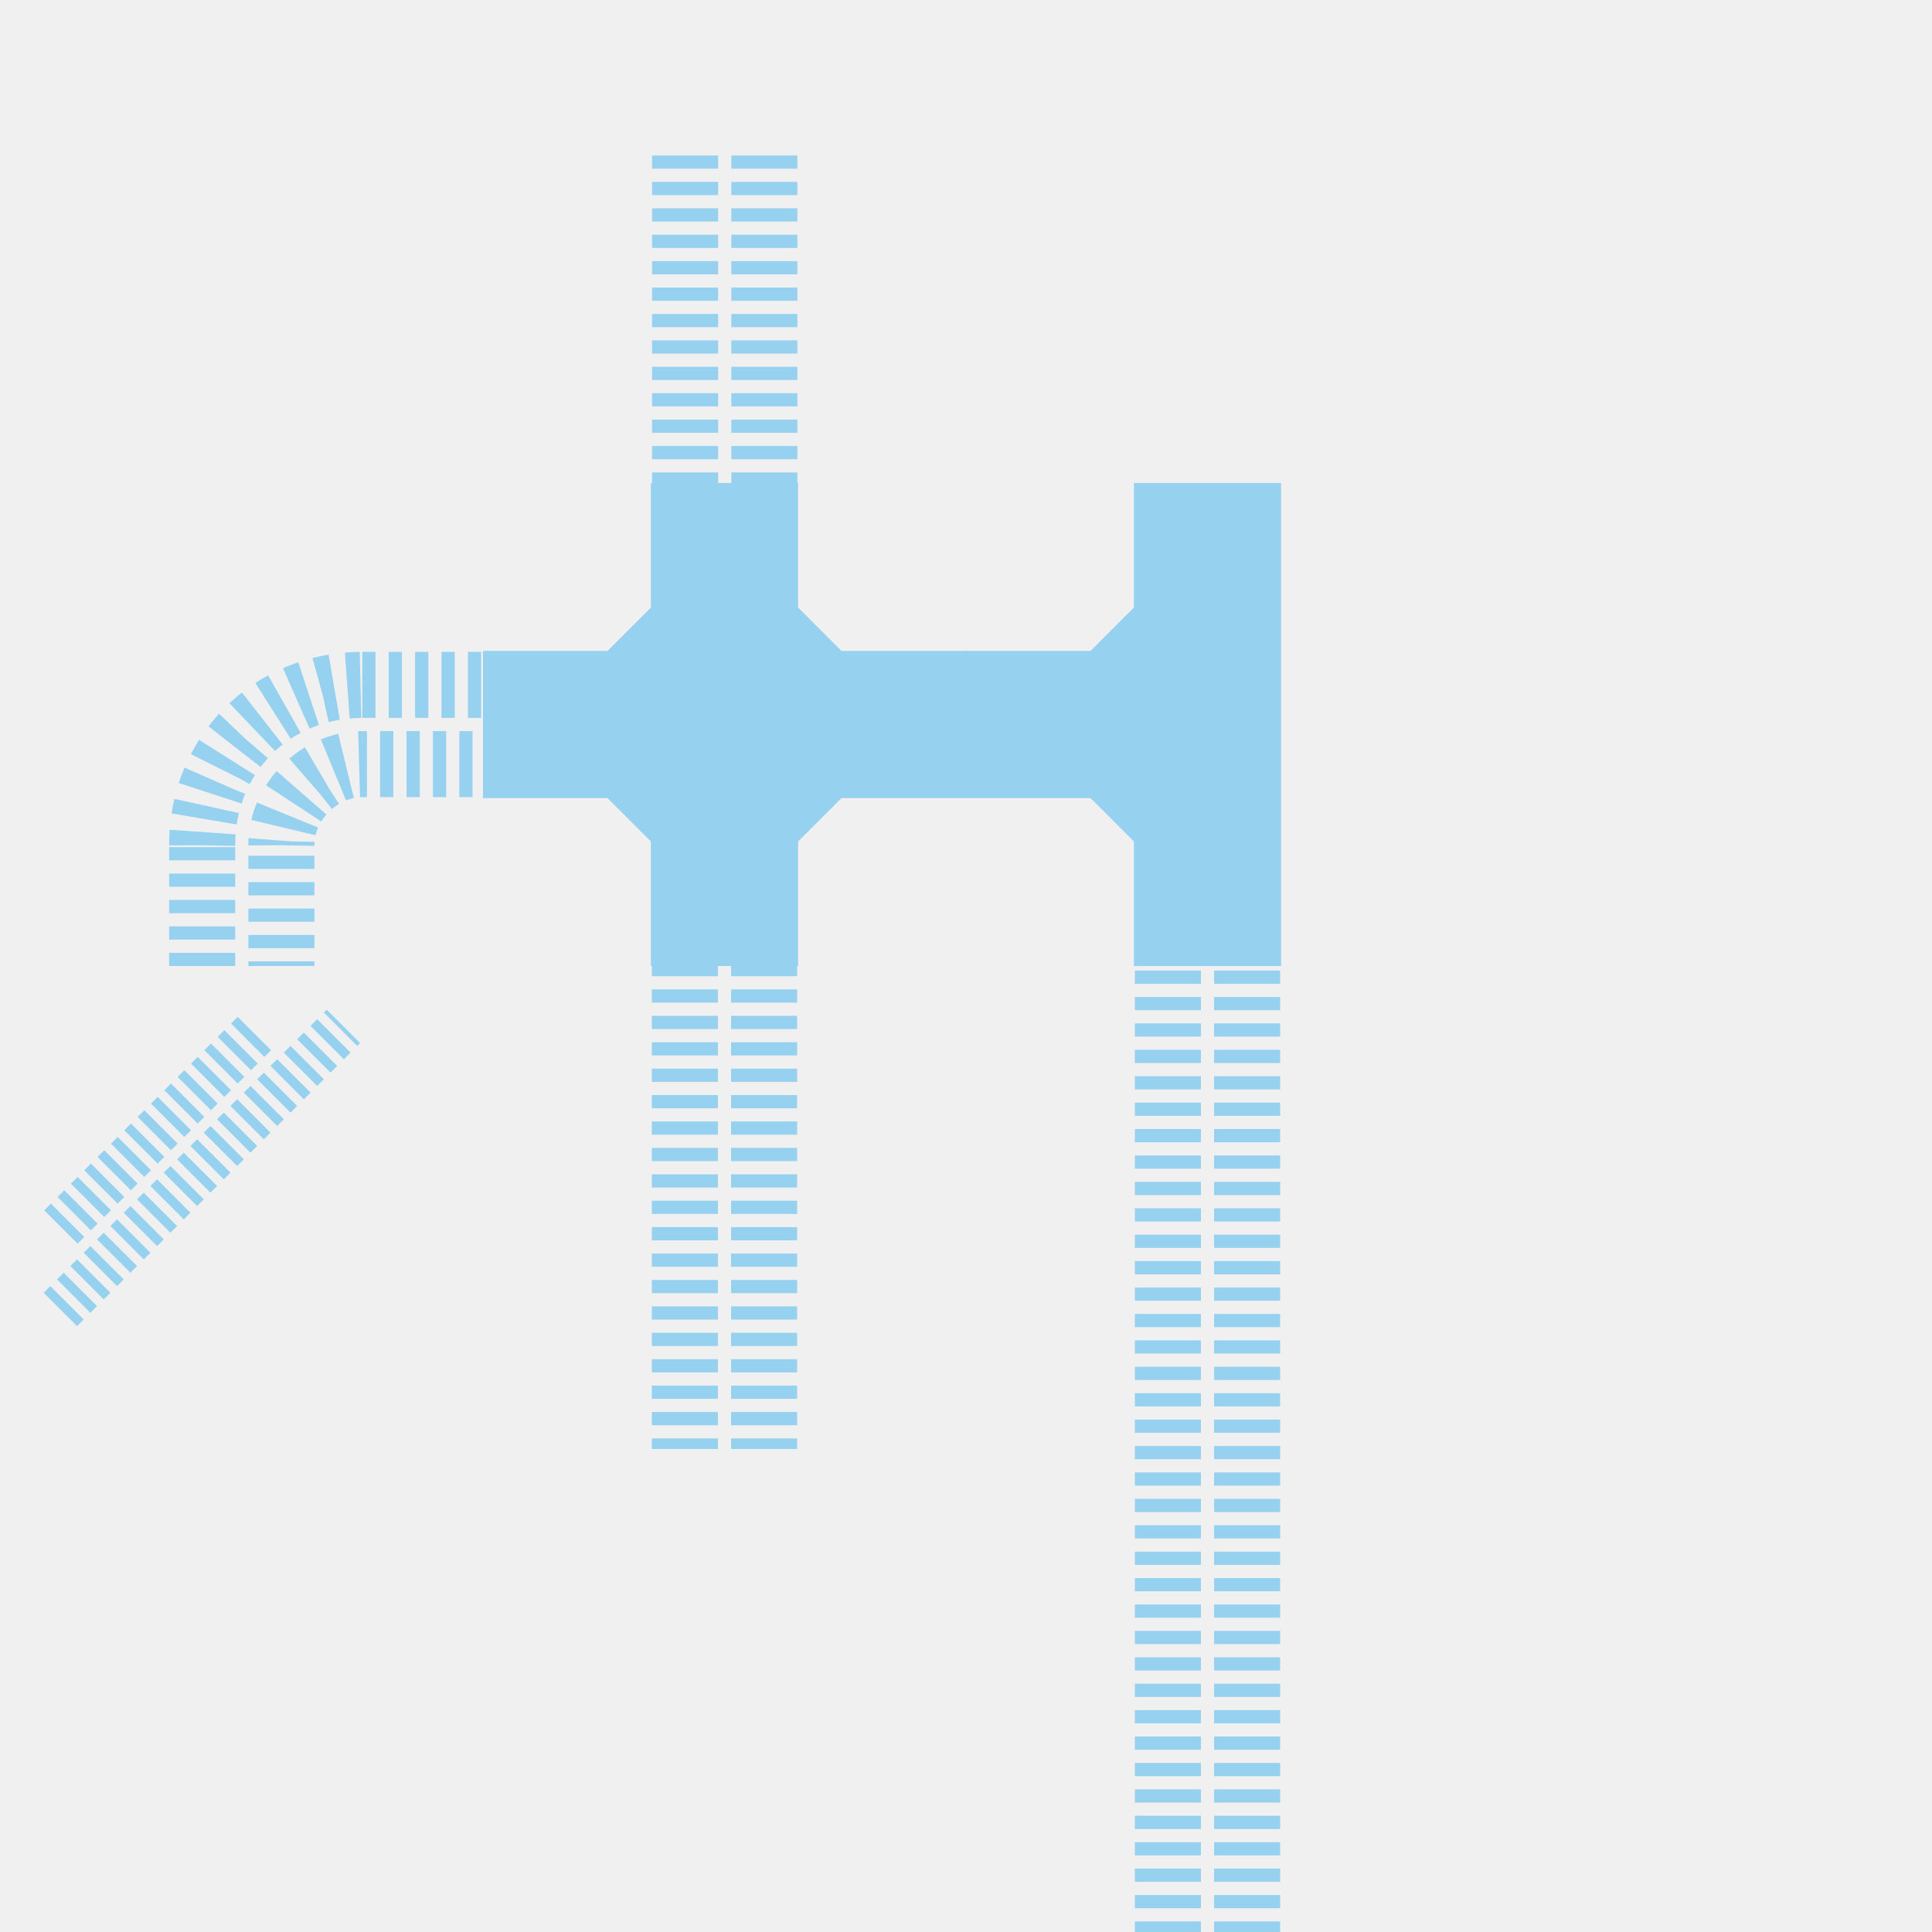
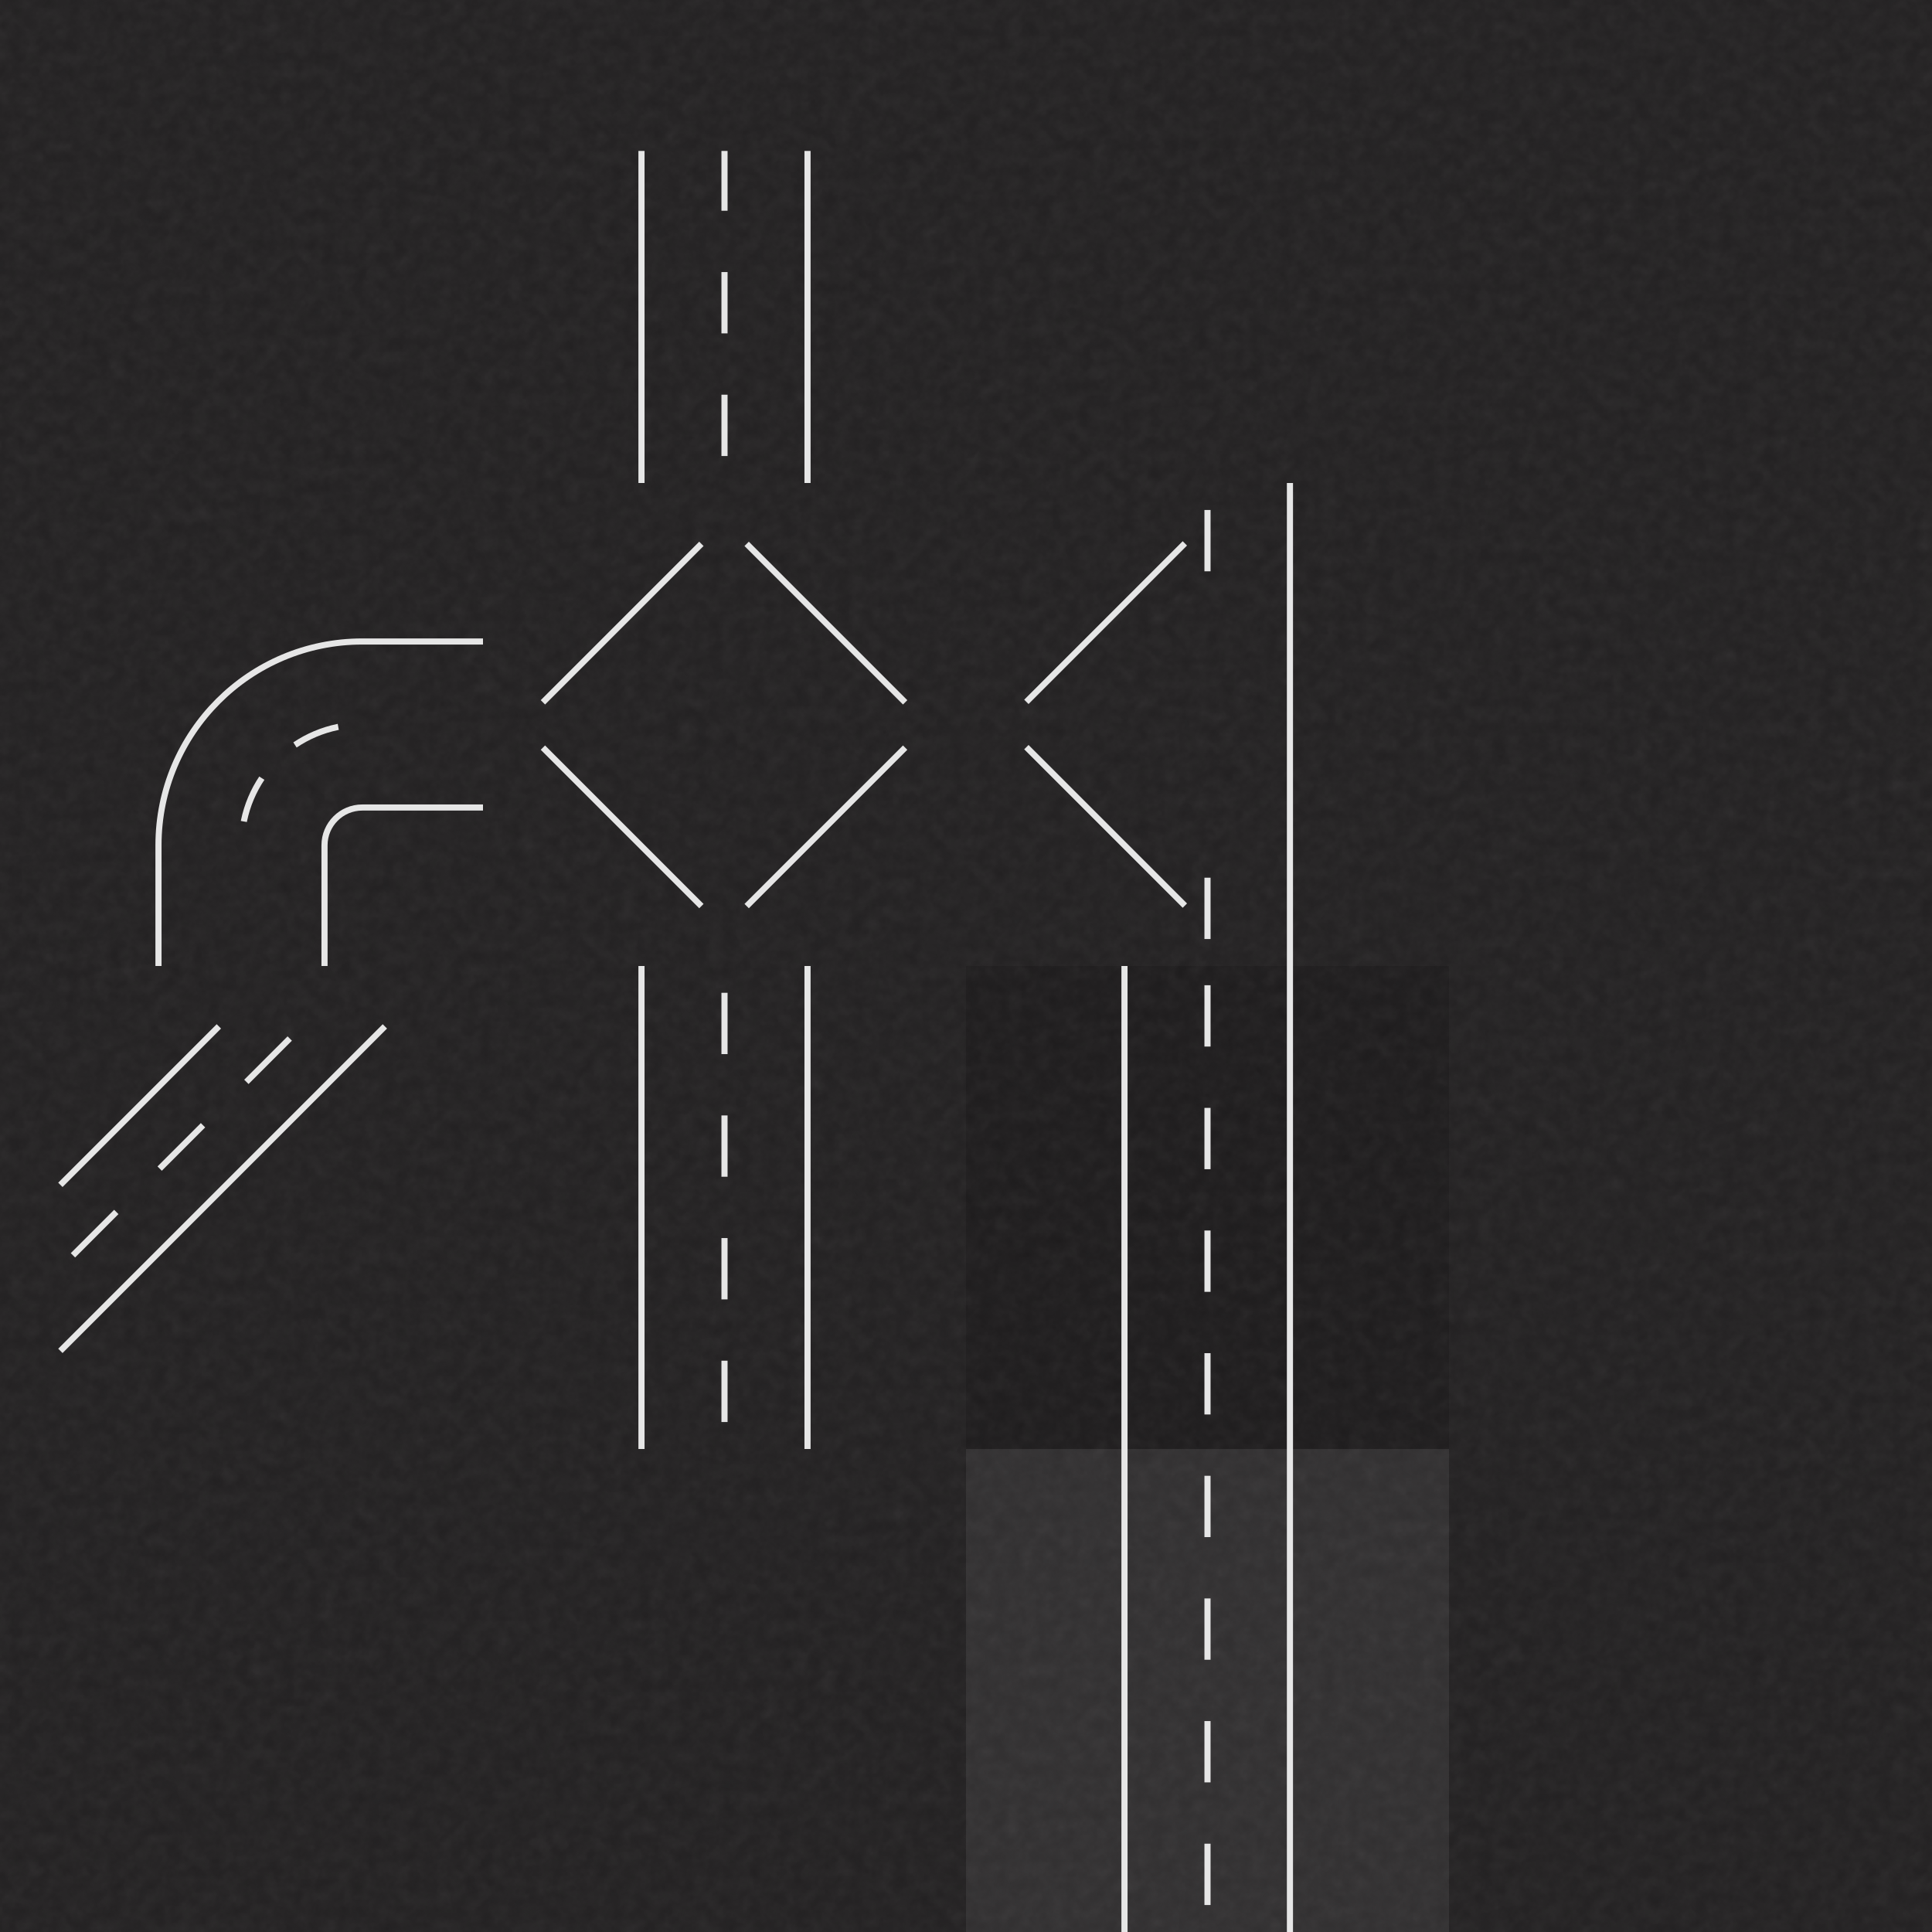
<svg xmlns="http://www.w3.org/2000/svg" xmlns:xlink="http://www.w3.org/1999/xlink" width="2048" height="2048" viewBox="0 0 541.867 541.867" version="1.1" id="svg1" xml:space="preserve">
  <defs id="defs1">
    <linearGradient id="swatch1">
      <stop style="stop-color:#e6e6e6;stop-opacity:1;" offset="0" id="stop1" />
    </linearGradient>
    <linearGradient xlink:href="#swatch1" id="linearGradient1" x1="15.267" y1="223.937" x2="362.65" y2="223.937" gradientUnits="userSpaceOnUse" />
    <linearGradient xlink:href="#swatch1" id="linearGradient3" gradientUnits="userSpaceOnUse" x1="15.267" y1="223.937" x2="362.65" y2="223.937" gradientTransform="translate(135.4667)" />
    <filter style="color-interpolation-filters:sRGB" id="filter36" x="0" y="0" width="1" height="1">
      <feTurbulence type="fractalNoise" numOctaves="5" baseFrequency="1" seed="0" result="result0" id="feTurbulence35" />
      <feConvolveMatrix kernelMatrix="-2 0 -2 0 -10 0 -2 0 -2 " order="3 3" result="result5" id="feConvolveMatrix35" />
      <feColorMatrix result="result4" values="0" type="saturate" in="result5" id="feColorMatrix35" />
      <feComposite in2="result4" in="SourceGraphic" operator="arithmetic" k1="1.5" k2="0.5" k3="0.5" result="result2" id="feComposite35" k4="0" />
      <feBlend result="result6" in2="result4" mode="normal" id="feBlend35" />
      <feComposite in2="SourceGraphic" in="result6" operator="in" result="result3" id="feComposite36" />
    </filter>
    <linearGradient xlink:href="#swatch1" id="linearGradient29" gradientUnits="userSpaceOnUse" x1="15.267" y1="223.937" x2="362.65" y2="223.937" gradientTransform="translate(-1.1772052e-6,-270.9334)" />
    <linearGradient xlink:href="#swatch1" id="linearGradient90" gradientUnits="userSpaceOnUse" x1="15.267" y1="223.937" x2="362.65" y2="223.937" gradientTransform="translate(135.3344,-135.3349)" />
    <linearGradient xlink:href="#swatch1" id="linearGradient91" gradientUnits="userSpaceOnUse" gradientTransform="rotate(180,135.4004,270.9991)" x1="15.267" y1="223.937" x2="362.65" y2="223.937" />
    <linearGradient xlink:href="#swatch1" id="linearGradient92" gradientUnits="userSpaceOnUse" gradientTransform="rotate(90,203.0679,338.6663)" x1="15.267" y1="223.937" x2="362.65" y2="223.937" />
    <linearGradient xlink:href="#swatch1" id="linearGradient93" gradientUnits="userSpaceOnUse" gradientTransform="rotate(-90,67.73306,203.332)" x1="15.267" y1="223.937" x2="362.65" y2="223.937" />
    <linearGradient xlink:href="#swatch1" id="linearGradient94" gradientUnits="userSpaceOnUse" gradientTransform="translate(270.9332,-135.4667)" x1="15.267" y1="223.937" x2="362.65" y2="223.937" />
    <linearGradient xlink:href="#swatch1" id="linearGradient97" gradientUnits="userSpaceOnUse" gradientTransform="rotate(-90,135.4665,135.4667)" x1="15.267" y1="223.937" x2="362.65" y2="223.937" />
  </defs>
-   <g id="layer12" style="display:none">
+   <g id="layer12" style="display:inline">
    <g id="layer1" style="display:inline;fill:#232122;fill-opacity:1">
      <rect style="fill:#232122;fill-opacity:1;stroke:none;stroke-width:8.467;stroke-dasharray:none;stroke-opacity:1" id="rect4" width="541.867" height="541.867" x="0" y="0" />
    </g>
    <g id="layer8" style="display:inline;mix-blend-mode:normal">
      <rect style="fill:#000000;fill-opacity:0.16;stroke:none;stroke-width:0.265;stroke-dasharray:none;stroke-opacity:1" id="rect6" width="135.467" height="135.467" x="270.933" y="270.933" />
      <rect style="fill:#ffffff;fill-opacity:0.07;stroke:none;stroke-width:0.265;stroke-dasharray:none;stroke-opacity:1" id="rect6-2" width="135.467" height="135.467" x="270.933" y="406.4" />
    </g>
    <g id="layer9" style="display:inline;mix-blend-mode:normal">
      <rect style="mix-blend-mode:normal;fill:#000000;fill-opacity:0.1;stroke:none;stroke-width:0.894;stroke-dasharray:none;stroke-opacity:1;filter:url(#filter36)" id="rect7" width="135.465" height="135.467" x="406.399" y="406.4" transform="matrix(4.000047,0,0,4,-1625.617,-1625.6)" />
    </g>
  </g>
  <g id="layer11" style="display:none">
    <g id="layer10" style="fill:#bc0000;fill-opacity:0.5;stroke-width:0;stroke-dasharray:none" transform="matrix(2.222222,0,0,3.51613,-222.4852,-1022.555)">
      <rect style="display:inline;fill:#bc0000;fill-opacity:0.5;stroke-width:0;stroke-dasharray:none" id="rect1-4-3" width="18.574" height="38.527" x="182.271" y="367.873" />
      <rect style="display:inline;fill:#bc0000;fill-opacity:0.5;stroke:none;stroke-width:0;stroke-dasharray:none" id="rect1-4-3-0" width="18.574" height="26.487" x="182.272" y="302.858" />
      <rect style="display:inline;fill:#bc0000;fill-opacity:0.5;stroke-width:0;stroke-dasharray:none" id="rect1-4-3-7" width="18.574" height="77.054" x="243.231" y="367.873" />
      <path id="path19-9-3" style="display:inline;fill:#bc0000;fill-opacity:0.5;stroke:none;stroke-width:0.615;stroke-linejoin:miter;stroke-miterlimit:999;stroke-dasharray:none;stroke-opacity:1" d="m 161.078,342.74 0.476,11.739 h -15.24 c -3.81,10e-6 -6.429,1.655 -6.429,3.762 v 9.632 h -18.574 v -9.632 c 0,-8.428 11.192,-15.501 24.527,-15.501 z" />
      <path style="fill:#bc0000;fill-opacity:0.5;stroke:none;stroke-width:0.615;stroke-linejoin:bevel;stroke-dasharray:none;stroke-opacity:0.5" d="m 128.931,372.689 h 18.574 l -39.767,25.133 V 386.083 Z" id="path4" />
    </g>
    <g id="g32" style="mix-blend-mode:normal">
      <rect style="fill:#000000;fill-opacity:0.16;stroke:none;stroke-width:0.146;stroke-dasharray:none;stroke-opacity:1" id="rect31" width="41.275" height="135.467" x="318.029" y="270.933" />
      <rect style="fill:#ffffff;fill-opacity:0.07;stroke:none;stroke-width:0.146;stroke-dasharray:none;stroke-opacity:1" id="rect32" width="41.275" height="135.467" x="318.029" y="406.4" />
    </g>
    <path id="path6-0-7-0-0-5" style="display:inline;fill:#bc0000;fill-opacity:0.5;stroke:none;stroke-width:1.72;stroke-linejoin:round;stroke-dasharray:none;stroke-opacity:1" d="M 270.933,182.562 H 236.008 L 223.838,170.392 v -34.925 h -41.275 v 34.925 l -12.171,12.171 h -34.925 v 41.275 h 34.925 l 12.171,12.171 v 34.925 h 41.275 v -34.925 l 12.171,-12.171 h 34.925 z" />
    <path id="path6-0-7-0-0-5-6" style="display:inline;fill:#bc0000;fill-opacity:0.5;stroke:none;stroke-width:1.72;stroke-linejoin:round;stroke-dasharray:none;stroke-opacity:1" d="m 359.304,135.467 h -41.275 v 34.925 l -12.171,12.171 h -34.925 v 41.275 h 34.925 l 12.171,12.171 v 34.925 h 41.275 z" />
  </g>
  <g id="layer5" style="display:none">
    <g id="layer15" style="stroke:#c12e41;stroke-opacity:0.5">
      <path style="display:inline;fill:none;fill-opacity:0.5;stroke:#c12e41;stroke-width:18.521;stroke-dasharray:none;stroke-opacity:0.5" d="M 192.088,406.4 V 270.933" id="path2" />
      <path style="display:inline;fill:none;fill-opacity:0.5;stroke:#c12e41;stroke-width:18.521;stroke-dasharray:none;stroke-opacity:0.5" d="M 214.312,406.4 V 270.933" id="path2-3" />
      <path style="display:inline;fill:none;fill-opacity:0.5;stroke:#c12e41;stroke-width:13.229;stroke-dasharray:none;stroke-opacity:0.5" d="m 17.083,344.128 56.102,-56.102" id="path2-34" />
      <path style="display:inline;fill:none;fill-opacity:0.5;stroke:#c12e41;stroke-width:13.229;stroke-dasharray:none;stroke-opacity:0.5" d="M 16.923,367.252 96.308,287.867" id="path2-3-06" />
      <path style="display:inline;fill:none;fill-opacity:0.5;stroke:#c12e41;stroke-width:18.521;stroke-dasharray:none;stroke-opacity:0.5" d="M 192.154,135.467 V 42.333" id="path2-6" />
      <path style="display:inline;fill:none;fill-opacity:0.5;stroke:#c12e41;stroke-width:18.521;stroke-dasharray:none;stroke-opacity:0.5" d="M 214.379,135.467 V 42.333" id="path2-3-0" />
      <path style="display:inline;fill:none;fill-opacity:0.5;stroke:#c12e41;stroke-width:18.521;stroke-dasharray:none;stroke-opacity:0.5" d="m 56.698,270.933 v -33.867 c -0.078,-25.4 19.502,-44.979 44.913,-44.979 h 33.867" id="path2-6-5-1-0" />
      <path style="display:inline;fill:none;fill-opacity:0.5;stroke:#c12e41;stroke-width:18.521;stroke-dasharray:none;stroke-opacity:0.5" d="m 78.923,270.933 v -33.867 c -0.078,-12.171 10.605,-22.718 22.688,-22.754 h 33.867" id="path2-3-0-4-3-2" />
      <path style="display:inline;fill:none;fill-opacity:0.5;stroke:#c12e41;stroke-width:18.521;stroke-dasharray:none;stroke-opacity:0.5" d="M 327.554,541.867 V 270.933" id="path2-9" />
      <path style="display:inline;fill:none;fill-opacity:0.5;stroke:#c12e41;stroke-width:18.521;stroke-dasharray:none;stroke-opacity:0.5" d="M 349.779,541.867 V 270.933" id="path2-3-6" />
    </g>
    <g id="layer16" style="fill:#bf5460;fill-opacity:0.502">
      <path id="path82-6-1" style="display:inline;fill:#bf2e40;fill-opacity:0.502;stroke:none;stroke-width:1.72;stroke-linejoin:round;stroke-dasharray:none;stroke-opacity:1" d="m 236.008,182.562 -12.171,-12.171 1e-5,-34.925 h -41.275 l -1e-5,34.925 -12.171,12.171 -34.925,4e-5 v 41.275 l 34.925,-4e-5 12.171,12.171 1e-5,34.925 h 41.275 l -1e-5,-34.925 12.171,-12.171 34.925,2.3e-4 v -41.275 z" />
      <path id="path82-3-5-5" style="display:inline;fill:#bf2e40;fill-opacity:0.502;stroke:none;stroke-width:1.72;stroke-linejoin:round;stroke-dasharray:none;stroke-opacity:1" d="m 359.304,135.467 h -41.275 l -10e-6,34.925 -12.171,12.171 -34.925,4e-5 v 41.275 l 34.925,-4e-5 12.171,12.171 10e-6,34.925 h 41.275 z" />
    </g>
  </g>
  <g id="g35" style="display:none">
    <g id="g33" style="stroke:#3cb2f1;stroke-opacity:0.5">
      <path style="display:inline;fill:none;fill-opacity:0.5;stroke:#3cb2f1;stroke-width:18.521;stroke-dasharray:none;stroke-opacity:0.5" d="M 192.088,406.4 V 270.933" id="path7" />
      <path style="display:inline;fill:none;fill-opacity:0.5;stroke:#3cb2f1;stroke-width:18.521;stroke-dasharray:none;stroke-opacity:0.5" d="M 214.312,406.4 V 270.933" id="path8" />
      <path style="display:inline;fill:none;fill-opacity:0.5;stroke:#3cb2f1;stroke-width:13.229;stroke-dasharray:none;stroke-opacity:0.5" d="m 17.083,344.128 56.102,-56.102" id="path9" />
      <path style="display:inline;fill:none;fill-opacity:0.5;stroke:#3cb2f1;stroke-width:13.229;stroke-dasharray:none;stroke-opacity:0.5" d="M 16.923,367.252 96.308,287.867" id="path10" />
      <path style="display:inline;fill:none;fill-opacity:0.5;stroke:#3cb2f1;stroke-width:18.521;stroke-dasharray:none;stroke-opacity:0.5" d="M 192.154,135.467 V 42.333" id="path11" />
      <path style="display:inline;fill:none;fill-opacity:0.5;stroke:#3cb2f1;stroke-width:18.521;stroke-dasharray:none;stroke-opacity:0.5" d="M 214.379,135.467 V 42.333" id="path12" />
      <path style="display:inline;fill:none;fill-opacity:0.5;stroke:#3cb2f1;stroke-width:18.521;stroke-dasharray:none;stroke-opacity:0.5" d="m 56.698,270.933 v -33.867 c -0.078,-25.4 19.502,-44.979 44.913,-44.979 h 33.867" id="path27" />
      <path style="display:inline;fill:none;fill-opacity:0.5;stroke:#3cb2f1;stroke-width:18.521;stroke-dasharray:none;stroke-opacity:0.5" d="m 78.923,270.933 v -33.867 c -0.078,-12.171 10.605,-22.718 22.688,-22.754 h 33.867" id="path28" />
      <path style="display:inline;fill:none;fill-opacity:0.5;stroke:#3cb2f1;stroke-width:18.521;stroke-dasharray:none;stroke-opacity:0.5" d="M 327.554,541.867 V 270.933" id="path31" />
      <path style="display:inline;fill:none;fill-opacity:0.5;stroke:#3cb2f1;stroke-width:18.521;stroke-dasharray:none;stroke-opacity:0.5" d="M 349.779,541.867 V 270.933" id="path32" />
    </g>
    <g id="g34" style="fill:#66c3ef;fill-opacity:0.502">
      <path id="path82-6-4" style="display:inline;fill:#3cb1ef;fill-opacity:0.502;stroke:none;stroke-width:1.72;stroke-linejoin:round;stroke-dasharray:none;stroke-opacity:1" d="m 236.008,182.562 -12.171,-12.171 1e-5,-34.925 h -41.275 l -1e-5,34.925 -12.171,12.171 -34.925,4e-5 v 41.275 l 34.925,-4e-5 12.171,12.171 1e-5,34.925 h 41.275 l -1e-5,-34.925 12.171,-12.171 34.925,2.3e-4 v -41.275 z" />
      <path id="path82-3-5-1" style="display:inline;fill:#3cb1ef;fill-opacity:0.502;stroke:none;stroke-width:1.72;stroke-linejoin:round;stroke-dasharray:none;stroke-opacity:1" d="m 359.304,135.467 h -41.275 l -10e-6,34.925 -12.171,12.171 -34.925,4e-5 v 41.275 l 34.925,-4e-5 12.171,12.171 10e-6,34.925 h 41.275 z" />
    </g>
  </g>
  <g id="g58" style="display:none">
    <g id="g55" style="stroke:#2aa864;stroke-opacity:0.5">
      <path style="display:inline;fill:none;fill-opacity:0.5;stroke:#2aa864;stroke-width:18.521;stroke-dasharray:none;stroke-opacity:0.5" d="M 192.088,406.4 V 270.933" id="path3" />
      <path style="display:inline;fill:none;fill-opacity:0.5;stroke:#2aa864;stroke-width:18.521;stroke-dasharray:none;stroke-opacity:0.5" d="M 214.312,406.4 V 270.933" id="path5" />
      <path style="display:inline;fill:none;fill-opacity:0.5;stroke:#2aa864;stroke-width:13.229;stroke-dasharray:none;stroke-opacity:0.5" d="m 17.083,344.128 56.102,-56.102" id="path6" />
      <path style="display:inline;fill:none;fill-opacity:0.5;stroke:#2aa864;stroke-width:13.229;stroke-dasharray:none;stroke-opacity:0.5" d="M 16.923,367.252 96.308,287.867" id="path35" />
      <path style="display:inline;fill:none;fill-opacity:0.5;stroke:#2aa864;stroke-width:18.521;stroke-dasharray:none;stroke-opacity:0.5" d="M 192.154,135.467 V 42.333" id="path36" />
      <path style="display:inline;fill:none;fill-opacity:0.5;stroke:#2aa864;stroke-width:18.521;stroke-dasharray:none;stroke-opacity:0.5" d="M 214.379,135.467 V 42.333" id="path37" />
      <path style="display:inline;fill:none;fill-opacity:0.5;stroke:#2aa864;stroke-width:18.521;stroke-dasharray:none;stroke-opacity:0.5" d="m 78.923,270.933 v -33.867 c -0.078,-12.171 10.605,-22.718 22.688,-22.754 h 33.867" id="path51" />
      <path style="display:inline;fill:none;fill-opacity:0.5;stroke:#2aa864;stroke-width:18.521;stroke-dasharray:none;stroke-opacity:0.5" d="M 327.554,541.867 V 270.933" id="path54" />
      <path style="display:inline;fill:none;fill-opacity:0.5;stroke:#2aa864;stroke-width:18.521;stroke-dasharray:none;stroke-opacity:0.5" d="M 349.779,541.867 V 270.933" id="path55" />
      <path style="display:inline;fill:none;fill-opacity:0.5;stroke:#2aa764;stroke-width:18.521;stroke-dasharray:none;stroke-opacity:0.502" d="M 56.698,270.933 V 237.067 C 56.621,211.667 76.2,192.087 101.611,192.088 h 33.867" id="path76-1" />
    </g>
    <g id="g57" style="fill:#4ca774;fill-opacity:0.502">
      <path id="path82-6" style="display:inline;fill:#2aa764;fill-opacity:0.502;stroke:none;stroke-width:1.72;stroke-linejoin:round;stroke-dasharray:none;stroke-opacity:1" d="m 236.008,182.562 -12.171,-12.171 1e-5,-34.925 h -41.275 l -1e-5,34.925 -12.171,12.171 -34.925,4e-5 v 41.275 l 34.925,-4e-5 12.171,12.171 1e-5,34.925 h 41.275 l -1e-5,-34.925 12.171,-12.171 34.925,2.3e-4 v -41.275 z" />
      <path id="path82-3-5" style="display:inline;fill:#2aa764;fill-opacity:0.502;stroke:none;stroke-width:1.72;stroke-linejoin:round;stroke-dasharray:none;stroke-opacity:1" d="m 359.304,135.467 h -41.275 l -1e-5,34.925 -12.171,12.171 -34.925,4e-5 v 41.275 l 34.925,-4e-5 12.171,12.171 1e-5,34.925 h 41.275 z" />
    </g>
  </g>
  <g id="g84" style="display:none">
    <g id="g81" style="stroke:#a4a82a;stroke-opacity:0.5">
      <path style="display:inline;fill:none;fill-opacity:0.5;stroke:#a4a82a;stroke-width:18.521;stroke-dasharray:none;stroke-opacity:0.5" d="M 192.088,406.4 V 270.933" id="path58" />
      <path style="display:inline;fill:none;fill-opacity:0.5;stroke:#a4a82a;stroke-width:18.521;stroke-dasharray:none;stroke-opacity:0.5" d="M 214.312,406.4 V 270.933" id="path59" />
      <path style="display:inline;fill:none;fill-opacity:0.5;stroke:#a4a82a;stroke-width:13.229;stroke-dasharray:none;stroke-opacity:0.5" d="m 17.083,344.128 56.102,-56.102" id="path60" />
      <path style="display:inline;fill:none;fill-opacity:0.5;stroke:#a4a82a;stroke-width:13.229;stroke-dasharray:none;stroke-opacity:0.5" d="M 16.923,367.252 96.308,287.867" id="path61" />
      <path style="display:inline;fill:none;fill-opacity:0.5;stroke:#a4a82a;stroke-width:18.521;stroke-dasharray:none;stroke-opacity:0.5" d="M 192.154,135.467 V 42.333" id="path62" />
      <path style="display:inline;fill:none;fill-opacity:0.5;stroke:#a4a82a;stroke-width:18.521;stroke-dasharray:none;stroke-opacity:0.5" d="M 214.379,135.467 V 42.333" id="path63" />
      <path style="display:inline;fill:none;fill-opacity:0.5;stroke:#a4a82a;stroke-width:18.521;stroke-dasharray:none;stroke-opacity:0.5" d="m 56.698,270.933 v -33.867 c -0.078,-25.4 19.502,-44.979 44.913,-44.979 h 33.867" id="path76" />
      <path style="display:inline;fill:none;fill-opacity:0.5;stroke:#a4a82a;stroke-width:18.521;stroke-dasharray:none;stroke-opacity:0.5" d="m 78.923,270.933 v -33.867 c -0.078,-12.171 10.605,-22.718 22.688,-22.754 h 33.867" id="path77" />
      <path style="display:inline;fill:none;fill-opacity:0.5;stroke:#a4a82a;stroke-width:18.521;stroke-dasharray:none;stroke-opacity:0.5" d="M 327.554,541.867 V 270.933" id="path80" />
      <path style="display:inline;fill:none;fill-opacity:0.5;stroke:#a4a82a;stroke-width:18.521;stroke-dasharray:none;stroke-opacity:0.5" d="M 349.779,541.867 V 270.933" id="path81" />
    </g>
    <g id="g83" style="fill:#a3a72a;fill-opacity:0.502">
      <path id="path82" style="display:inline;fill:#a3a72a;fill-opacity:0.502;stroke:none;stroke-width:1.72;stroke-linejoin:round;stroke-dasharray:none;stroke-opacity:1" d="m 236.008,182.562 -12.171,-12.171 1e-5,-34.925 h -41.275 l -1e-5,34.925 -12.171,12.171 -34.925,4e-5 v 41.275 l 34.925,-4e-5 12.171,12.171 1e-5,34.925 h 41.275 l -1e-5,-34.925 12.171,-12.171 34.925,2.3e-4 v -41.275 z" />
      <path id="path82-3" style="display:inline;fill:#a3a72a;fill-opacity:0.502;stroke:none;stroke-width:1.72;stroke-linejoin:round;stroke-dasharray:none;stroke-opacity:1" d="m 359.304,135.467 h -41.275 l -10e-6,34.925 -12.171,12.171 -34.925,4e-5 v 41.275 l 34.925,-4e-5 12.171,12.171 10e-6,34.925 h 41.275 z" />
    </g>
  </g>
  <g id="g136" style="display:none">
    <g id="g133" style="stroke:#c12e41;stroke-dasharray:0.2, 0;stroke-dashoffset:0;stroke-opacity:0.5">
      <path style="display:inline;fill:none;fill-opacity:0.5;stroke:#c12e41;stroke-width:18.521;stroke-dasharray:3.704;stroke-dashoffset:0.741;stroke-opacity:0.5" d="M 192.088,406.4 V 270.933" id="path110" />
      <path style="display:inline;fill:none;fill-opacity:0.5;stroke:#c12e41;stroke-width:18.521;stroke-dasharray:3.704;stroke-dashoffset:0.741;stroke-opacity:0.5" d="M 214.312,406.4 V 270.933" id="path111" />
      <path style="display:inline;fill:none;fill-opacity:0.5;stroke:#c12e41;stroke-width:13.229;stroke-dasharray:2.646;stroke-dashoffset:0;stroke-opacity:0.5" d="m 17.083,344.128 56.102,-56.102" id="path112" />
      <path style="display:inline;fill:none;fill-opacity:0.5;stroke:#c12e41;stroke-width:13.229;stroke-dasharray:2.646;stroke-dashoffset:0;stroke-opacity:0.5" d="M 16.923,367.252 96.308,287.867" id="path113" />
      <path style="display:inline;fill:none;fill-opacity:0.5;stroke:#c12e41;stroke-width:18.521;stroke-dasharray:3.704;stroke-dashoffset:0.741;stroke-opacity:0.5" d="M 192.154,135.467 V 42.333" id="path114" />
      <path style="display:inline;fill:none;fill-opacity:0.5;stroke:#c12e41;stroke-width:18.521;stroke-dasharray:3.704;stroke-dashoffset:0.741;stroke-opacity:0.5" d="M 214.379,135.467 V 42.333" id="path115" />
      <path style="display:inline;fill:none;fill-opacity:0.5;stroke:#c12e41;stroke-width:18.521;stroke-dasharray:3.704, 3.704;stroke-dashoffset:0;stroke-opacity:0.5" d="m 56.698,270.933 v -33.867 m 0,0 c -0.078,-25.4 19.502,-44.979 44.913,-44.979 m 0,0 h 33.867" id="path128" />
      <path style="display:inline;fill:none;fill-opacity:0.5;stroke:#c12e41;stroke-width:18.521;stroke-dasharray:3.704;stroke-dashoffset:2.408;stroke-opacity:0.5" d="m 78.923,270.933 v -33.867 m 0,0 c -0.078,-12.171 10.605,-22.718 22.688,-22.754 m 0,0 h 33.867" id="path129" />
      <path style="display:inline;fill:none;fill-opacity:0.5;stroke:#c12e41;stroke-width:18.521;stroke-dasharray:3.704;stroke-dashoffset:0.741;stroke-opacity:0.5" d="M 327.554,541.867 V 270.933" id="path132" />
      <path style="display:inline;fill:none;fill-opacity:0.5;stroke:#c12e41;stroke-width:18.521;stroke-dasharray:3.704;stroke-dashoffset:0.741;stroke-opacity:0.5" d="M 349.779,541.867 V 270.933" id="path133" />
    </g>
    <g id="g135" style="fill:#bf5460;fill-opacity:0.502">
      <path id="path82-6-1-7" style="display:inline;fill:#bf2e40;fill-opacity:0.502;stroke:none;stroke-width:1.72;stroke-linejoin:round;stroke-dasharray:none;stroke-opacity:1" d="m 236.008,182.562 -12.171,-12.171 1e-5,-34.925 h -41.275 l -1e-5,34.925 -12.171,12.171 -34.925,4e-5 v 41.275 l 34.925,-4e-5 12.171,12.171 1e-5,34.925 h 41.275 l -1e-5,-34.925 12.171,-12.171 34.925,2.3e-4 v -41.275 z" />
      <path id="path82-3-5-5-8" style="display:inline;fill:#bf2e40;fill-opacity:0.502;stroke:none;stroke-width:1.72;stroke-linejoin:round;stroke-dasharray:none;stroke-opacity:1" d="m 359.304,135.467 h -41.275 l -1e-5,34.925 -12.171,12.171 -34.925,4e-5 v 41.275 l 34.925,-4e-5 12.171,12.171 1e-5,34.925 h 41.275 z" />
    </g>
  </g>
-   <g id="g110" style="display:inline">
+   <g id="g110" style="display:none">
    <g id="g107" style="stroke:#3cb1ef;stroke-dasharray:0.2, 0;stroke-dashoffset:0;stroke-opacity:0.502">
      <path style="display:inline;fill:none;fill-opacity:0.5;stroke:#3cb1ef;stroke-width:18.521;stroke-dasharray:3.704;stroke-dashoffset:0.741;stroke-opacity:0.502" d="M 192.088,406.4 V 270.933" id="path98" />
      <path style="display:inline;fill:none;fill-opacity:0.5;stroke:#3cb1ef;stroke-width:18.521;stroke-dasharray:3.704;stroke-dashoffset:0.741;stroke-opacity:0.502" d="M 214.312,406.4 V 270.933" id="path99" />
      <path style="display:inline;fill:none;fill-opacity:0.5;stroke:#3cb1ef;stroke-width:13.229;stroke-dasharray:2.646;stroke-dashoffset:0;stroke-opacity:0.502" d="m 17.083,344.128 56.102,-56.102" id="path100" />
      <path style="display:inline;fill:none;fill-opacity:0.5;stroke:#3cb1ef;stroke-width:13.229;stroke-dasharray:2.646;stroke-dashoffset:0;stroke-opacity:0.502" d="M 16.923,367.252 96.308,287.867" id="path101" />
      <path style="display:inline;fill:none;fill-opacity:0.5;stroke:#3cb1ef;stroke-width:18.521;stroke-dasharray:3.704;stroke-dashoffset:0.741;stroke-opacity:0.502" d="M 192.154,135.467 V 42.333" id="path102" />
      <path style="display:inline;fill:none;fill-opacity:0.5;stroke:#3cb1ef;stroke-width:18.521;stroke-dasharray:3.704;stroke-dashoffset:0.741;stroke-opacity:0.502" d="M 214.379,135.467 V 42.333" id="path103" />
      <path style="display:inline;fill:none;fill-opacity:0.5;stroke:#3cb1ef;stroke-width:18.521;stroke-dasharray:3.704, 3.704;stroke-dashoffset:0;stroke-opacity:0.502" d="m 56.698,270.933 v -33.867 m 0,0 c -0.078,-25.4 19.502,-44.979 44.913,-44.979 m 0,0 h 33.867" id="path104" />
      <path style="display:inline;fill:none;fill-opacity:0.5;stroke:#3cb1ef;stroke-width:18.521;stroke-dasharray:3.704;stroke-dashoffset:2.408;stroke-opacity:0.502" d="m 78.923,270.933 v -33.867 m 0,0 c -0.078,-12.171 10.605,-22.718 22.688,-22.754 m 0,0 h 33.867" id="path105" />
      <path style="display:inline;fill:none;fill-opacity:0.5;stroke:#3cb1ef;stroke-width:18.521;stroke-dasharray:3.704;stroke-dashoffset:0.741;stroke-opacity:0.502" d="M 327.554,541.867 V 270.933" id="path106" />
      <path style="display:inline;fill:none;fill-opacity:0.5;stroke:#3cb1ef;stroke-width:18.521;stroke-dasharray:3.704;stroke-dashoffset:0.741;stroke-opacity:0.502" d="M 349.779,541.867 V 270.933" id="path107" />
    </g>
    <g id="g109" style="fill:#3cb1ef;fill-opacity:0.502">
      <path id="path108" style="display:inline;fill:#3cb1ef;fill-opacity:0.502;stroke:none;stroke-width:1.72;stroke-linejoin:round;stroke-dasharray:none;stroke-opacity:1" d="m 236.008,182.562 -12.171,-12.171 1e-5,-34.925 h -41.275 l -1e-5,34.925 -12.171,12.171 -34.925,4e-5 v 41.275 l 34.925,-4e-5 12.171,12.171 1e-5,34.925 h 41.275 l -1e-5,-34.925 12.171,-12.171 34.925,2.3e-4 v -41.275 z" />
      <path id="path109" style="display:inline;fill:#3cb1ef;fill-opacity:0.502;stroke:none;stroke-width:1.72;stroke-linejoin:round;stroke-dasharray:none;stroke-opacity:1" d="m 359.304,135.467 h -41.275 l -1e-5,34.925 -12.171,12.171 -34.925,4e-5 v 41.275 l 34.925,-4e-5 12.171,12.171 1e-5,34.925 h 41.275 z" />
    </g>
  </g>
-   <g id="layer6" style="display:none">
+   <g id="layer6" style="display:inline">
    <g id="layer4" style="display:none;mix-blend-mode:normal;stroke:#e6e6e6;stroke-width:2.381;stroke-dasharray:none;stroke-opacity:1">
      <path id="path9-9-9" style="fill:none;fill-opacity:1;stroke:#e6e6e6;stroke-width:2.381;stroke-linejoin:round;stroke-dasharray:none;stroke-opacity:1" d="m 203.2,232.833 h -23.283 m 46.567,-59.267 h -23.283 m 29.633,29.633 v 23.283 m -59.267,-46.567 v 23.283" />
      <path id="path9-9-9-0" style="fill:none;fill-opacity:1;stroke:#e6e6e6;stroke-width:2.381;stroke-linejoin:round;stroke-dasharray:none;stroke-opacity:1" d="m 338.667,232.833 h -23.283 m 46.567,-59.267 h -23.283 m -29.633,6.35 v 23.283" />
    </g>
    <g id="layer2" style="display:none;stroke:url(#linearGradient1);stroke-width:1.72;stroke-dasharray:none">
      <path id="path4-1-1" style="fill:#000000;stroke:url(#linearGradient1);stroke-width:1.72;stroke-dasharray:none;stroke-opacity:1" d="m 179.917,270.933 v 135.467 z m 46.567,0 v 135.467 z" />
      <path id="path4-1-3-2-8" style="fill:#000000;stroke:url(#linearGradient3);stroke-width:1.72;stroke-dasharray:none;stroke-opacity:1" d="m 315.383,270.933 v 135.467 0 135.467 m 46.406,-270.933 v 135.467 0 135.467" />
      <path id="path19-9" style="fill:none;fill-opacity:1;stroke:url(#linearGradient1);stroke-width:1.72;stroke-linejoin:miter;stroke-miterlimit:999;stroke-dasharray:none;stroke-opacity:1" d="m 44.45,237.067 v 33.867 m 46.567,-33.867 v 33.867 m 10.583,-44.45 h 33.867 M 101.6,179.917 h 33.867 m -91.017,57.15 a 57.15,57.15 0 0 1 57.15,-57.15 m -10.583,57.15 a 10.583,10.583 0 0 1 10.583,-10.583" />
      <path id="path22" style="fill:#e76d0c;fill-opacity:1;stroke:url(#linearGradient1);stroke-width:1.72;stroke-linejoin:miter;stroke-miterlimit:999;stroke-dasharray:none;stroke-opacity:1" d="M 61.383,287.867 16.933,332.317 M 107.95,287.867 16.933,378.883" />
      <path id="path6-0-7-0-0" style="fill:none;fill-opacity:1;stroke:url(#linearGradient1);stroke-width:1.72;stroke-linejoin:round;stroke-dasharray:none;stroke-opacity:1" d="m 179.917,135.467 v 40.217 c 0,0 0,4.233 -4.233,4.233 h -40.217 m 135.467,0 h -40.217 c 0,0 -4.233,0 -4.233,-4.233 v -40.217 m 0,135.467 v -40.217 c 0,0 0,-4.233 4.233,-4.233 h 40.217 m -135.467,0 h 40.217 c 0,0 4.233,0 4.233,4.233 v 40.217" />
      <path id="path6-0-7-0-0-6" style="fill:none;fill-opacity:1;stroke:url(#linearGradient1);stroke-width:1.72;stroke-linejoin:round;stroke-dasharray:none;stroke-opacity:1" d="m 315.383,135.467 v 40.217 c 0,0 0,4.233 -4.233,4.233 h -40.217 m 0,46.567 h 40.217 c 0,0 4.233,0 4.233,4.233 v 40.217 m 46.406,-135.467 v 135.467 0 0" />
      <path id="path4-1-1-0" style="fill:#000000;stroke:url(#linearGradient29);stroke-width:1.72;stroke-dasharray:none;stroke-opacity:1" d="m 179.917,42.333 v 93.133 z m 46.567,0 v 93.133 z" />
    </g>
    <g id="g90" style="display:inline;stroke:url(#linearGradient1);stroke-width:1.72;stroke-dasharray:none">
      <path id="path87-6" style="display:inline;fill:#e76d0c;fill-opacity:1;stroke:url(#linearGradient90);stroke-width:1.72;stroke-linejoin:miter;stroke-miterlimit:999;stroke-dasharray:none;stroke-opacity:1" d="m 196.718,152.532 -44.45,44.45" />
      <path id="path87-6-0" style="display:inline;fill:#e76d0c;fill-opacity:1;stroke:url(#linearGradient91);stroke-width:1.72;stroke-linejoin:miter;stroke-miterlimit:999;stroke-dasharray:none;stroke-opacity:1" d="m 209.418,254.132 44.45,-44.45" />
      <path id="path87-6-6" style="display:inline;fill:#e76d0c;fill-opacity:1;stroke:url(#linearGradient92);stroke-width:1.72;stroke-linejoin:miter;stroke-miterlimit:999;stroke-dasharray:none;stroke-opacity:1" d="m 253.868,196.982 -44.45,-44.45" />
      <path id="path87-6-0-1" style="display:inline;fill:#e76d0c;fill-opacity:1;stroke:url(#linearGradient93);stroke-width:1.72;stroke-linejoin:miter;stroke-miterlimit:999;stroke-dasharray:none;stroke-opacity:1" d="m 152.268,209.682 44.45,44.45" />
      <path id="path87-6-8" style="display:inline;fill:#e76d0c;fill-opacity:1;stroke:url(#linearGradient94);stroke-width:1.72;stroke-linejoin:miter;stroke-miterlimit:999;stroke-dasharray:none;stroke-opacity:1" d="m 332.317,152.4 -44.45,44.45" />
      <path id="path87-6-0-1-0" style="display:inline;fill:#e76d0c;fill-opacity:1;stroke:url(#linearGradient97);stroke-width:1.72;stroke-linejoin:miter;stroke-miterlimit:999;stroke-dasharray:none;stroke-opacity:1" d="m 287.867,209.55 44.45,44.45" />
      <path id="path84" style="fill:#000000;stroke:url(#linearGradient1);stroke-width:1.72;stroke-dasharray:none;stroke-opacity:1" d="m 179.917,270.933 v 135.467 z m 46.567,0 v 135.467 z" />
      <path id="path85" style="fill:#000000;stroke:url(#linearGradient3);stroke-width:1.72;stroke-dasharray:none;stroke-opacity:1" d="m 315.383,270.933 v 135.467 0 135.467 m 46.406,-270.933 v 135.467 0 135.467" />
      <path id="path86" style="fill:none;fill-opacity:1;stroke:url(#linearGradient1);stroke-width:1.72;stroke-linejoin:miter;stroke-miterlimit:999;stroke-dasharray:none;stroke-opacity:1" d="m 44.45,237.067 v 33.867 m 46.567,-33.867 v 33.867 m 10.583,-44.45 h 33.867 M 101.6,179.917 h 33.867 m -91.017,57.15 a 57.15,57.15 0 0 1 57.15,-57.15 m -10.583,57.15 a 10.583,10.583 0 0 1 10.583,-10.583" />
      <path id="path87" style="fill:#e76d0c;fill-opacity:1;stroke:url(#linearGradient1);stroke-width:1.72;stroke-linejoin:miter;stroke-miterlimit:999;stroke-dasharray:none;stroke-opacity:1" d="M 61.383,287.867 16.933,332.317 M 107.95,287.867 16.933,378.883" />
      <path id="path89" style="fill:none;fill-opacity:1;stroke:url(#linearGradient1);stroke-width:1.72;stroke-linejoin:round;stroke-dasharray:none;stroke-opacity:1" d="m 361.79,135.467 v 135.467 0 0" />
      <path id="path90" style="fill:#000000;stroke:url(#linearGradient29);stroke-width:1.72;stroke-dasharray:none;stroke-opacity:1" d="m 179.917,42.333 v 93.133 z m 46.567,0 v 93.133 z" />
    </g>
    <g id="layer3" style="display:none;stroke:#ea870b;stroke-width:1.72;stroke-dasharray:none;stroke-opacity:1">
      <path style="fill:none;fill-opacity:1;stroke:#ea870b;stroke-width:1.72;stroke-linejoin:miter;stroke-miterlimit:999;stroke-dasharray:none;stroke-opacity:1" id="path14-0" d="m 67.733,237.067 a 33.867,33.867 0 0 1 33.867,-33.867" />
      <path style="fill:#e76d0c;fill-opacity:1;stroke:#ea870b;stroke-width:1.72;stroke-linejoin:miter;stroke-miterlimit:999;stroke-dasharray:none;stroke-opacity:1" d="M 84.667,287.867 16.933,355.6" id="path21" />
      <path style="fill:#000000;stroke:#ea870b;stroke-width:1.72;stroke-dasharray:none;stroke-opacity:1" d="m 203.2,42.333 v 93.133" id="path4-8" />
      <path style="fill:none;fill-opacity:1;stroke:#ea870b;stroke-width:1.72;stroke-linejoin:miter;stroke-miterlimit:999;stroke-dasharray:none;stroke-opacity:1" d="m 101.6,203.2 h 33.867" id="path16-1" />
      <path style="fill:none;fill-opacity:1;stroke:#ea870b;stroke-width:1.72;stroke-linejoin:miter;stroke-miterlimit:999;stroke-dasharray:none;stroke-opacity:1" d="m 67.733,237.067 v 33.867" id="path19-5" />
      <path style="fill:#000000;stroke:#ea870b;stroke-width:1.72;stroke-dasharray:none;stroke-opacity:1" d="M 203.2,406.4 V 270.933" id="path4-85-0-4-3" />
      <path style="fill:#000000;stroke:#ea870b;stroke-width:1.72;stroke-dasharray:none;stroke-opacity:1" d="M 338.667,541.867 V 270.933" id="path4-85-0-4-3-1" />
    </g>
    <g id="g147" style="display:none;stroke:#e6e6e6;stroke-width:1.72;stroke-dasharray:none;stroke-opacity:1">
      <path style="fill:none;fill-opacity:1;stroke:#e6e6e6;stroke-width:1.72;stroke-linejoin:miter;stroke-miterlimit:999;stroke-dasharray:none;stroke-opacity:1" id="path136" d="m 67.733,237.067 a 33.867,33.867 0 0 1 33.867,-33.867" />
      <path style="fill:#e76d0c;fill-opacity:1;stroke:#e6e6e6;stroke-width:1.72;stroke-linejoin:miter;stroke-miterlimit:999;stroke-dasharray:none;stroke-opacity:1" d="M 84.667,287.867 16.933,355.6" id="path137" />
      <path style="fill:#000000;stroke:#e6e6e6;stroke-width:1.72;stroke-dasharray:none;stroke-opacity:1" d="m 203.2,42.333 v 93.133" id="path138" />
      <path style="fill:none;fill-opacity:1;stroke:#e6e6e6;stroke-width:1.72;stroke-linejoin:miter;stroke-miterlimit:999;stroke-dasharray:none;stroke-opacity:1" d="m 101.6,203.2 h 33.867" id="path144" />
      <path style="fill:none;fill-opacity:1;stroke:#e6e6e6;stroke-width:1.72;stroke-linejoin:miter;stroke-miterlimit:999;stroke-dasharray:none;stroke-opacity:1" d="m 67.733,237.067 v 33.867" id="path145" />
      <path style="fill:#000000;stroke:#e6e6e6;stroke-width:1.72;stroke-dasharray:none;stroke-opacity:1" d="M 203.2,406.4 V 270.933" id="path146" />
      <path style="fill:#000000;stroke:#e6e6e6;stroke-width:1.72;stroke-dasharray:none;stroke-opacity:1" d="M 338.667,541.867 V 270.933" id="path147" />
    </g>
-     <g id="g159" style="display:none;stroke:#e6e6e6;stroke-width:1.72;stroke-dasharray:17.198, 17.198;stroke-dashoffset:0;stroke-opacity:1">
+     <g id="g159" style="display:inline;stroke:#e6e6e6;stroke-width:1.72;stroke-dasharray:17.198, 17.198;stroke-dashoffset:0;stroke-opacity:1">
      <path style="fill:none;fill-opacity:1;stroke:#e6e6e6;stroke-width:1.72;stroke-linejoin:miter;stroke-miterlimit:999;stroke-dasharray:13.242, 13.242;stroke-dashoffset:19.778;stroke-opacity:1" id="path148" d="m 67.733,237.067 a 33.867,33.867 0 0 1 33.867,-33.867" />
      <path style="fill:#e76d0c;fill-opacity:1;stroke:#e6e6e6;stroke-width:1.72;stroke-linejoin:miter;stroke-miterlimit:999;stroke-dasharray:17.198;stroke-dashoffset:29.58;stroke-opacity:1" d="M 84.667,287.867 16.933,355.6" id="path149" />
      <path style="fill:#000000;stroke:#e6e6e6;stroke-width:1.72;stroke-dasharray:17.198, 17.198;stroke-dashoffset:26.829;stroke-opacity:1" d="M 203.2,406.4 V 270.933" id="path158" />
      <path style="fill:#000000;stroke:#e6e6e6;stroke-width:1.72;stroke-dasharray:17.198, 17.198;stroke-dashoffset:26.829;stroke-opacity:1" d="M 338.667,541.867 V 270.933" id="path159" />
      <path style="display:inline;fill:#000000;stroke:#e6e6e6;stroke-width:1.72;stroke-dasharray:17.198, 17.198;stroke-dashoffset:26.829;stroke-opacity:1" d="M 203.2,135.467 V 42.333" id="path158-9" />
      <path style="display:inline;fill:#000000;stroke:#e6e6e6;stroke-width:1.72;stroke-dasharray:17.198, 17.198;stroke-dashoffset:26.829;stroke-opacity:1" d="m 338.667,270.933 v -41.275" id="path158-97-7" />
      <path style="display:inline;fill:#000000;stroke:#e6e6e6;stroke-width:1.72;stroke-dasharray:17.198, 17.198;stroke-dashoffset:26.829;stroke-opacity:1" d="m 338.667,135.467 v 41.275" id="path158-97-8-73" />
    </g>
  </g>
  <g id="layer13" style="display:none">
    <g id="layer7" style="display:inline">
      <path style="fill:none;stroke:#e12424;stroke-width:0.265;stroke-miterlimit:999;stroke-dasharray:none;stroke-opacity:1" d="M 44.45,270.933 V 304.8 H 67.733 91.017 v -33.867" id="path1" />
    </g>
    <rect style="display:inline;fill:none;fill-opacity:1;stroke:#ff0000;stroke-width:0.265;stroke-linejoin:bevel;stroke-dasharray:none;stroke-dashoffset:0.093;stroke-opacity:1" id="rect159" width="67.733" height="67.733" x="33.867" y="304.801" />
  </g>
</svg>
